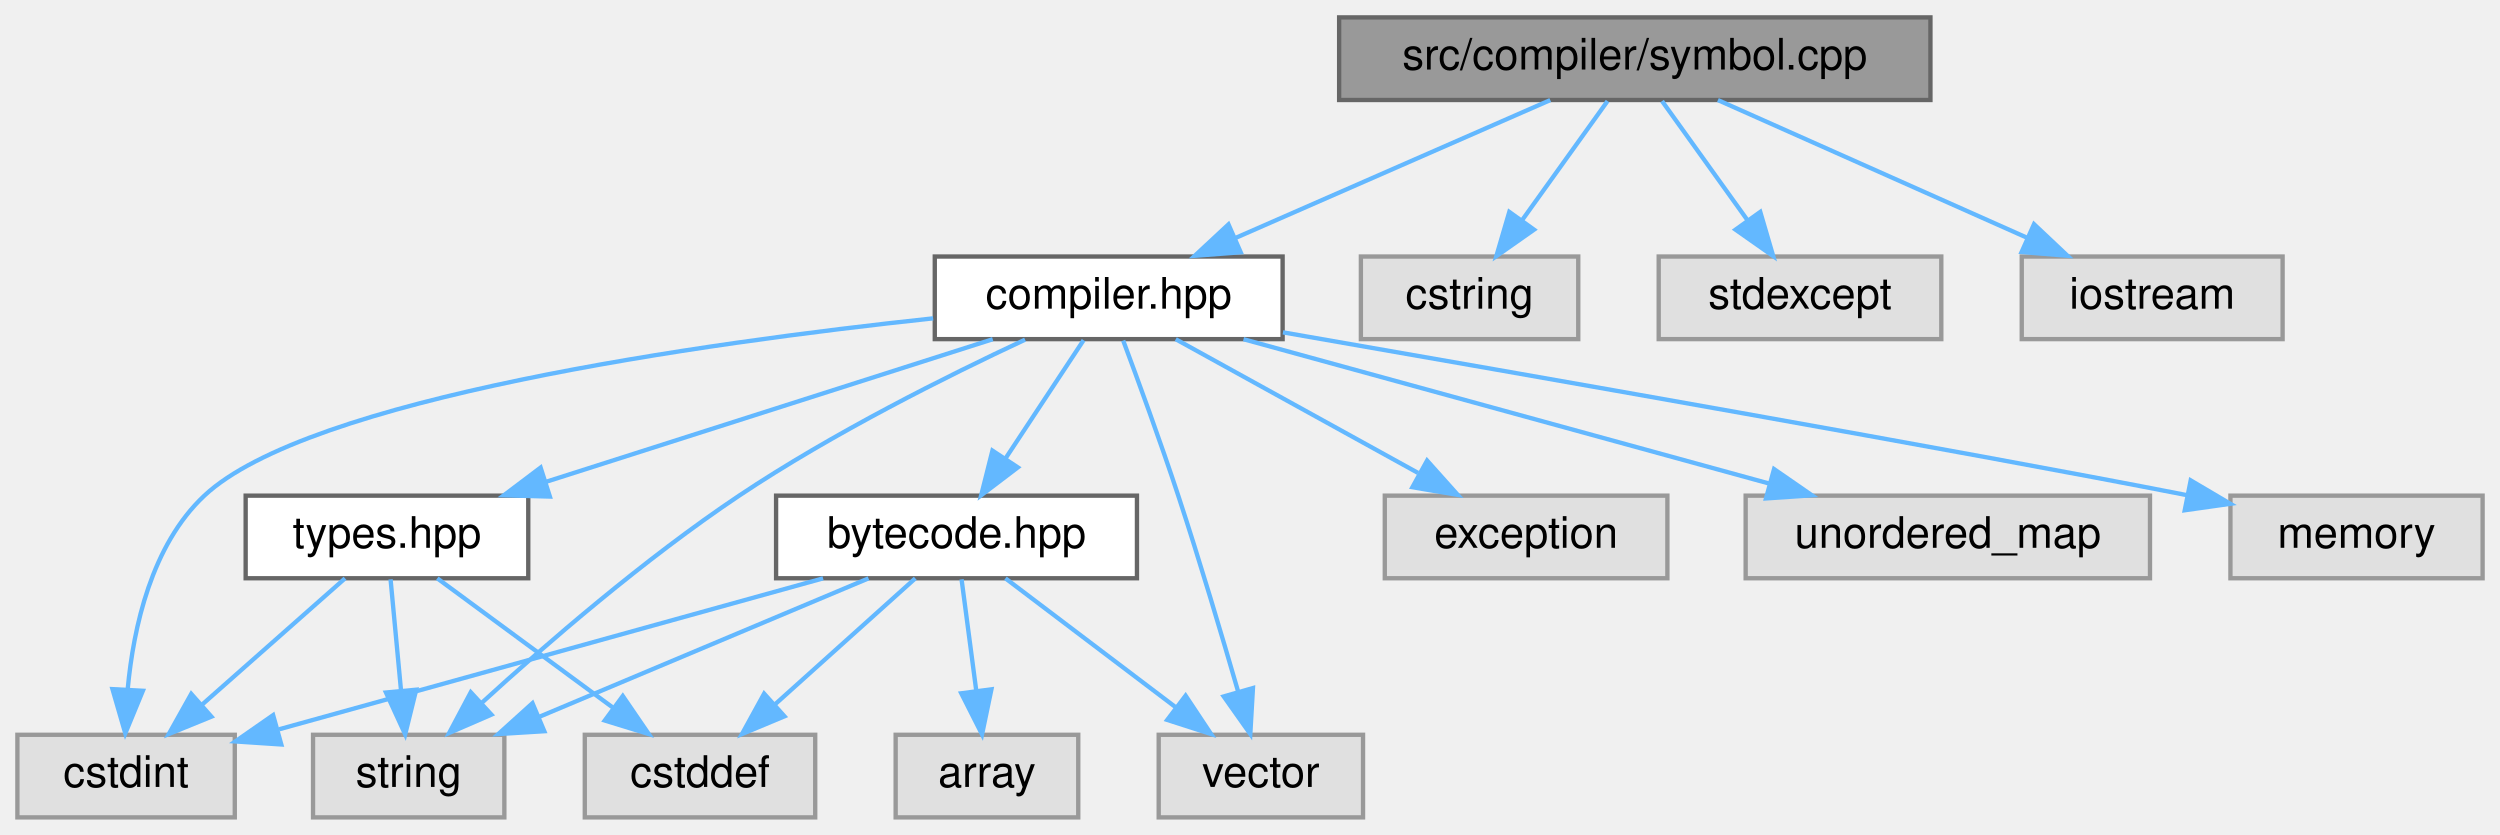
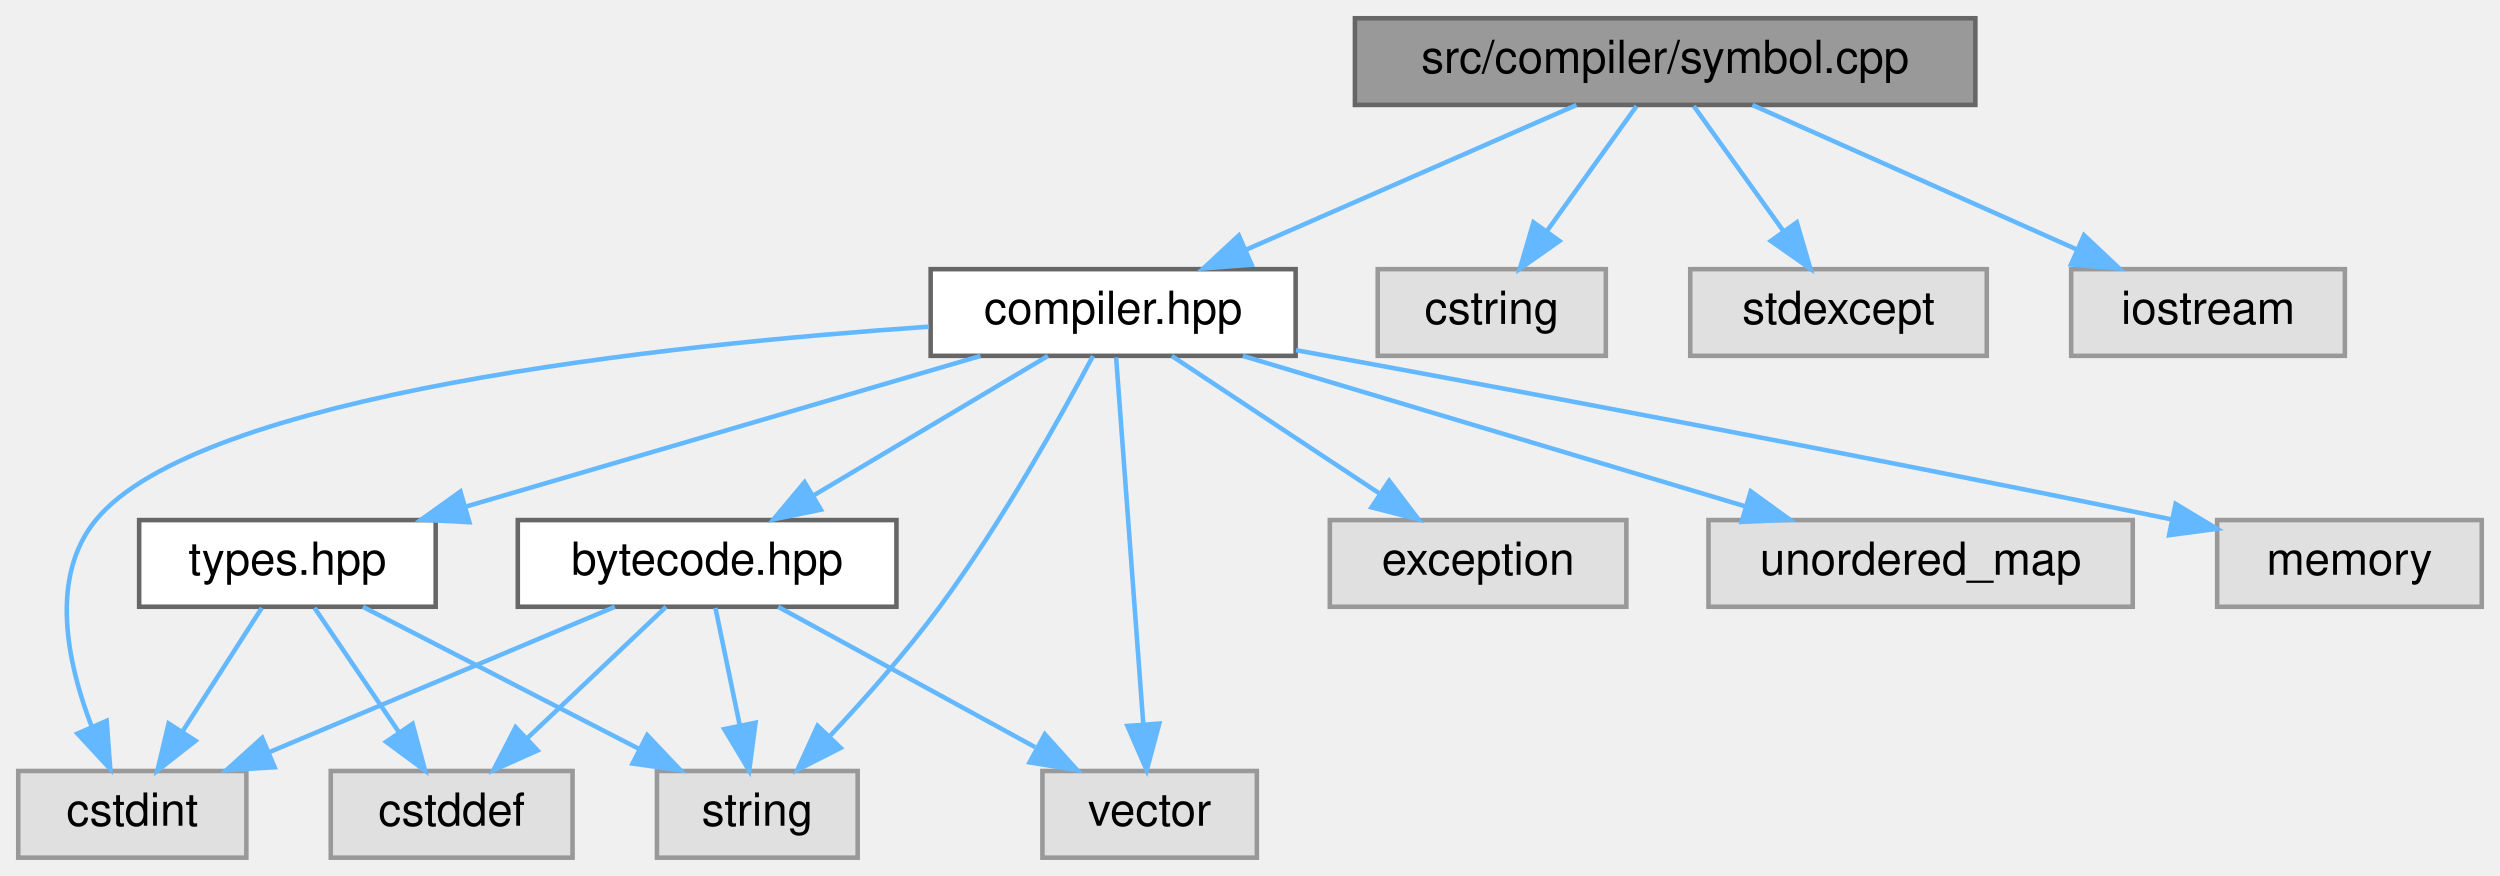
- <svg xmlns="http://www.w3.org/2000/svg" xmlns:xlink="http://www.w3.org/1999/xlink" width="575pt" height="192pt" viewBox="0.00 0.00 575.00 192.00">
+ <svg xmlns="http://www.w3.org/2000/svg" xmlns:xlink="http://www.w3.org/1999/xlink" width="548pt" height="192pt" viewBox="0.00 0.00 548.00 192.00">
  <g id="graph0" class="graph" transform="scale(1 1) rotate(0) translate(4 188)">
    <g id="Node000001" class="node">
      <g id="a_Node000001">
        <a xlink:title=" ">
-           <polygon fill="#999999" stroke="#666666" points="440,-184 304,-184 304,-165 440,-165 440,-184" />
-           <text text-anchor="middle" x="372" y="-172" font-family="Helvetica,sans-Serif" font-size="10.00">src/compiler/symbol.cpp</text>
+           <polygon fill="#999999" stroke="#666666" points="429,-184 293,-184 293,-165 429,-165 429,-184" />
+           <text text-anchor="middle" x="361" y="-172" font-family="Helvetica,sans-Serif" font-size="10.00">src/compiler/symbol.cpp</text>
        </a>
      </g>
    </g>
    <g id="Node000002" class="node">
      <g id="a_Node000002">
        <a xlink:href="compiler_8hpp.html" target="_top" xlink:title=" ">
-           <polygon fill="white" stroke="#666666" points="291,-129 211,-129 211,-110 291,-110 291,-129" />
-           <text text-anchor="middle" x="251" y="-117" font-family="Helvetica,sans-Serif" font-size="10.00">compiler.hpp</text>
+           <polygon fill="white" stroke="#666666" points="280,-129 200,-129 200,-110 280,-110 280,-129" />
+           <text text-anchor="middle" x="240" y="-117" font-family="Helvetica,sans-Serif" font-size="10.00">compiler.hpp</text>
        </a>
      </g>
    </g>
    <g id="edge1_Node000001_Node000002" class="edge">
      <g id="a_edge1_Node000001_Node000002">
        <a xlink:title=" ">
-           <path fill="none" stroke="#63b8ff" d="M352.56,-164.98C333.01,-156.42 302.62,-143.11 280.18,-133.28" />
-           <polygon fill="#63b8ff" stroke="#63b8ff" points="281.36,-129.98 270.79,-129.17 278.55,-136.39 281.36,-129.98" />
+           <path fill="none" stroke="#63b8ff" d="M341.56,-164.98C322.01,-156.42 291.62,-143.11 269.18,-133.28" />
+           <polygon fill="#63b8ff" stroke="#63b8ff" points="270.36,-129.98 259.79,-129.17 267.55,-136.39 270.36,-129.98" />
+         </a>
+       </g>
+     </g>
+     <g id="Node000012" class="node">
+       <g id="a_Node000012">
+         <a xlink:title=" ">
+           <polygon fill="#e0e0e0" stroke="#999999" points="348,-129 298,-129 298,-110 348,-110 348,-129" />
+           <text text-anchor="middle" x="323" y="-117" font-family="Helvetica,sans-Serif" font-size="10.00">cstring</text>
+         </a>
+       </g>
+     </g>
+     <g id="edge17_Node000001_Node000012" class="edge">
+       <g id="a_edge17_Node000001_Node000012">
+         <a xlink:title=" ">
+           <path fill="none" stroke="#63b8ff" d="M354.73,-164.75C349.41,-157.34 341.64,-146.5 335.12,-137.41" />
+           <polygon fill="#63b8ff" stroke="#63b8ff" points="337.83,-135.18 329.16,-129.09 332.14,-139.26 337.83,-135.18" />
        </a>
      </g>
    </g>
    <g id="Node000013" class="node">
      <g id="a_Node000013">
        <a xlink:title=" ">
-           <polygon fill="#e0e0e0" stroke="#999999" points="359,-129 309,-129 309,-110 359,-110 359,-129" />
-           <text text-anchor="middle" x="334" y="-117" font-family="Helvetica,sans-Serif" font-size="10.00">cstring</text>
+           <polygon fill="#e0e0e0" stroke="#999999" points="431.5,-129 366.5,-129 366.5,-110 431.5,-110 431.5,-129" />
+           <text text-anchor="middle" x="399" y="-117" font-family="Helvetica,sans-Serif" font-size="10.00">stdexcept</text>
        </a>
      </g>
    </g>
    <g id="edge18_Node000001_Node000013" class="edge">
      <g id="a_edge18_Node000001_Node000013">
        <a xlink:title=" ">
-           <path fill="none" stroke="#63b8ff" d="M365.73,-164.75C360.41,-157.34 352.64,-146.5 346.12,-137.41" />
-           <polygon fill="#63b8ff" stroke="#63b8ff" points="348.83,-135.18 340.16,-129.09 343.14,-139.26 348.83,-135.18" />
+           <path fill="none" stroke="#63b8ff" d="M367.27,-164.75C372.59,-157.34 380.36,-146.5 386.88,-137.41" />
+           <polygon fill="#63b8ff" stroke="#63b8ff" points="389.86,-139.26 392.84,-129.09 384.17,-135.18 389.86,-139.26" />
        </a>
      </g>
    </g>
    <g id="Node000014" class="node">
      <g id="a_Node000014">
        <a xlink:title=" ">
-           <polygon fill="#e0e0e0" stroke="#999999" points="442.5,-129 377.5,-129 377.5,-110 442.5,-110 442.5,-129" />
-           <text text-anchor="middle" x="410" y="-117" font-family="Helvetica,sans-Serif" font-size="10.00">stdexcept</text>
+           <polygon fill="#e0e0e0" stroke="#999999" points="510,-129 450,-129 450,-110 510,-110 510,-129" />
+           <text text-anchor="middle" x="480" y="-117" font-family="Helvetica,sans-Serif" font-size="10.00">iostream</text>
        </a>
      </g>
    </g>
    <g id="edge19_Node000001_Node000014" class="edge">
      <g id="a_edge19_Node000001_Node000014">
        <a xlink:title=" ">
-           <path fill="none" stroke="#63b8ff" d="M378.27,-164.75C383.59,-157.34 391.36,-146.5 397.88,-137.41" />
-           <polygon fill="#63b8ff" stroke="#63b8ff" points="400.86,-139.26 403.84,-129.09 395.17,-135.18 400.86,-139.26" />
-         </a>
-       </g>
-     </g>
-     <g id="Node000015" class="node">
-       <g id="a_Node000015">
-         <a xlink:title=" ">
-           <polygon fill="#e0e0e0" stroke="#999999" points="521,-129 461,-129 461,-110 521,-110 521,-129" />
-           <text text-anchor="middle" x="491" y="-117" font-family="Helvetica,sans-Serif" font-size="10.00">iostream</text>
-         </a>
-       </g>
-     </g>
-     <g id="edge20_Node000001_Node000015" class="edge">
-       <g id="a_edge20_Node000001_Node000015">
-         <a xlink:title=" ">
-           <path fill="none" stroke="#63b8ff" d="M391.12,-164.98C410.35,-156.42 440.23,-143.11 462.31,-133.28" />
-           <polygon fill="#63b8ff" stroke="#63b8ff" points="463.82,-136.44 471.53,-129.17 460.97,-130.04 463.82,-136.44" />
+           <path fill="none" stroke="#63b8ff" d="M380.12,-164.98C399.35,-156.42 429.23,-143.11 451.31,-133.28" />
+           <polygon fill="#63b8ff" stroke="#63b8ff" points="452.82,-136.44 460.53,-129.17 449.97,-130.04 452.82,-136.44" />
        </a>
      </g>
    </g>
    <g id="Node000003" class="node">
      <g id="a_Node000003">
        <a xlink:href="bytecode_8hpp.html" target="_top" xlink:title=" ">
-           <polygon fill="white" stroke="#666666" points="257.5,-74 174.5,-74 174.5,-55 257.5,-55 257.5,-74" />
-           <text text-anchor="middle" x="216" y="-62" font-family="Helvetica,sans-Serif" font-size="10.00">bytecode.hpp</text>
+           <polygon fill="white" stroke="#666666" points="192.5,-74 109.5,-74 109.5,-55 192.5,-55 192.5,-74" />
+           <text text-anchor="middle" x="151" y="-62" font-family="Helvetica,sans-Serif" font-size="10.00">bytecode.hpp</text>
        </a>
      </g>
    </g>
    <g id="edge2_Node000002_Node000003" class="edge">
      <g id="a_edge2_Node000002_Node000003">
        <a xlink:title=" ">
-           <path fill="none" stroke="#63b8ff" d="M245.22,-109.75C240.38,-102.42 233.32,-91.73 227.36,-82.7" />
-           <polygon fill="#63b8ff" stroke="#63b8ff" points="230.1,-80.5 221.67,-74.09 224.26,-84.36 230.1,-80.5" />
+           <path fill="none" stroke="#63b8ff" d="M225.7,-109.98C211.9,-101.77 190.76,-89.18 174.49,-79.49" />
+           <polygon fill="#63b8ff" stroke="#63b8ff" points="175.94,-76.28 165.56,-74.17 172.36,-82.29 175.94,-76.28" />
        </a>
      </g>
    </g>
    <g id="Node000004" class="node">
      <g id="a_Node000004">
        <a xlink:title=" ">
          <polygon fill="#e0e0e0" stroke="#999999" points="50,-19 0,-19 0,0 50,0 50,-19" />
          <text text-anchor="middle" x="25" y="-7" font-family="Helvetica,sans-Serif" font-size="10.00">cstdint</text>
        </a>
      </g>
    </g>
-     <g id="edge12_Node000002_Node000004" class="edge">
-       <g id="a_edge12_Node000002_Node000004">
-         <a xlink:title=" ">
-           <path fill="none" stroke="#63b8ff" d="M210.62,-114.78C157.15,-109.06 66.85,-96.34 43,-74 30.86,-62.63 26.7,-43.73 25.37,-29.5" />
-           <polygon fill="#63b8ff" stroke="#63b8ff" points="28.86,-29.12 24.82,-19.32 21.87,-29.5 28.86,-29.12" />
+     <g id="edge11_Node000002_Node000004" class="edge">
+       <g id="a_edge11_Node000002_Node000004">
+         <a xlink:title=" ">
+           <path fill="none" stroke="#63b8ff" d="M199.63,-116.39C141.75,-112.43 39.66,-101.63 17,-74 6.78,-61.54 10.71,-42.82 16.03,-28.93" />
+           <polygon fill="#63b8ff" stroke="#63b8ff" points="19.38,-30 20.17,-19.43 12.97,-27.2 19.38,-30" />
        </a>
      </g>
    </g>
    <g id="Node000006" class="node">
      <g id="a_Node000006">
        <a xlink:title=" ">
-           <polygon fill="#e0e0e0" stroke="#999999" points="112,-19 68,-19 68,0 112,0 112,-19" />
-           <text text-anchor="middle" x="90" y="-7" font-family="Helvetica,sans-Serif" font-size="10.00">string</text>
-         </a>
-       </g>
-     </g>
-     <g id="edge14_Node000002_Node000006" class="edge">
-       <g id="a_edge14_Node000002_Node000006">
-         <a xlink:title=" ">
-           <path fill="none" stroke="#63b8ff" d="M231.77,-109.88C214.1,-101.63 187.47,-88.35 166,-74 144.29,-59.49 121.59,-39.85 106.72,-26.27" />
-           <polygon fill="#63b8ff" stroke="#63b8ff" points="109.03,-23.64 99.31,-19.42 104.28,-28.78 109.03,-23.64" />
+           <polygon fill="#e0e0e0" stroke="#999999" points="184,-19 140,-19 140,0 184,0 184,-19" />
+           <text text-anchor="middle" x="162" y="-7" font-family="Helvetica,sans-Serif" font-size="10.00">string</text>
+         </a>
+       </g>
+     </g>
+     <g id="edge13_Node000002_Node000006" class="edge">
+       <g id="a_edge13_Node000002_Node000006">
+         <a xlink:title=" ">
+           <path fill="none" stroke="#63b8ff" d="M235.57,-109.95C228.94,-97.44 215.73,-73.61 202,-55 194.69,-45.1 185.58,-34.82 177.9,-26.65" />
+           <polygon fill="#63b8ff" stroke="#63b8ff" points="180.26,-24.06 170.81,-19.26 175.21,-28.9 180.26,-24.06" />
        </a>
      </g>
    </g>
    <g id="Node000007" class="node">
      <g id="a_Node000007">
        <a xlink:title=" ">
-           <polygon fill="#e0e0e0" stroke="#999999" points="309.5,-19 262.5,-19 262.5,0 309.5,0 309.5,-19" />
-           <text text-anchor="middle" x="286" y="-7" font-family="Helvetica,sans-Serif" font-size="10.00">vector</text>
-         </a>
-       </g>
-     </g>
-     <g id="edge16_Node000002_Node000007" class="edge">
-       <g id="a_edge16_Node000002_Node000007">
-         <a xlink:title=" ">
-           <path fill="none" stroke="#63b8ff" d="M254.33,-109.68C257.67,-100.74 262.89,-86.48 267,-74 271.95,-58.95 277.07,-41.72 280.75,-29.01" />
-           <polygon fill="#63b8ff" stroke="#63b8ff" points="284.18,-29.75 283.57,-19.17 277.45,-27.82 284.18,-29.75" />
+           <polygon fill="#e0e0e0" stroke="#999999" points="271.5,-19 224.5,-19 224.5,0 271.5,0 271.5,-19" />
+           <text text-anchor="middle" x="248" y="-7" font-family="Helvetica,sans-Serif" font-size="10.00">vector</text>
+         </a>
+       </g>
+     </g>
+     <g id="edge15_Node000002_Node000007" class="edge">
+       <g id="a_edge15_Node000002_Node000007">
+         <a xlink:title=" ">
+           <path fill="none" stroke="#63b8ff" d="M240.65,-109.66C241.95,-92.17 244.87,-52.8 246.61,-29.27" />
+           <polygon fill="#63b8ff" stroke="#63b8ff" points="250.11,-29.39 247.36,-19.16 243.13,-28.87 250.11,-29.39" />
+         </a>
+       </g>
+     </g>
+     <g id="Node000008" class="node">
+       <g id="a_Node000008">
+         <a xlink:href="types_8hpp.html" target="_top" xlink:title=" ">
+           <polygon fill="white" stroke="#666666" points="91.5,-74 26.5,-74 26.5,-55 91.5,-55 91.5,-74" />
+           <text text-anchor="middle" x="59" y="-62" font-family="Helvetica,sans-Serif" font-size="10.00">types.hpp</text>
+         </a>
+       </g>
+     </g>
+     <g id="edge7_Node000002_Node000008" class="edge">
+       <g id="a_edge7_Node000002_Node000008">
+         <a xlink:title=" ">
+           <path fill="none" stroke="#63b8ff" d="M210.92,-109.98C180.4,-101.05 132.24,-86.94 98.34,-77.02" />
+           <polygon fill="#63b8ff" stroke="#63b8ff" points="98.89,-73.53 88.31,-74.08 96.92,-80.25 98.89,-73.53" />
        </a>
      </g>
    </g>
    <g id="Node000009" class="node">
      <g id="a_Node000009">
-         <a xlink:href="types_8hpp.html" target="_top" xlink:title=" ">
-           <polygon fill="white" stroke="#666666" points="117.5,-74 52.5,-74 52.5,-55 117.5,-55 117.5,-74" />
-           <text text-anchor="middle" x="85" y="-62" font-family="Helvetica,sans-Serif" font-size="10.00">types.hpp</text>
-         </a>
-       </g>
-     </g>
-     <g id="edge8_Node000002_Node000009" class="edge">
-       <g id="a_edge8_Node000002_Node000009">
-         <a xlink:title=" ">
-           <path fill="none" stroke="#63b8ff" d="M224.33,-109.98C196.46,-101.09 152.55,-87.07 121.48,-77.15" />
-           <polygon fill="#63b8ff" stroke="#63b8ff" points="122.47,-73.79 111.88,-74.08 120.34,-80.46 122.47,-73.79" />
+         <a xlink:title=" ">
+           <polygon fill="#e0e0e0" stroke="#999999" points="352.5,-74 287.5,-74 287.5,-55 352.5,-55 352.5,-74" />
+           <text text-anchor="middle" x="320" y="-62" font-family="Helvetica,sans-Serif" font-size="10.00">exception</text>
+         </a>
+       </g>
+     </g>
+     <g id="edge12_Node000002_Node000009" class="edge">
+       <g id="a_edge12_Node000002_Node000009">
+         <a xlink:title=" ">
+           <path fill="none" stroke="#63b8ff" d="M252.85,-109.98C265.14,-101.84 283.91,-89.41 298.48,-79.76" />
+           <polygon fill="#63b8ff" stroke="#63b8ff" points="300.51,-82.61 306.91,-74.17 296.64,-76.78 300.51,-82.61" />
        </a>
      </g>
    </g>
    <g id="Node000010" class="node">
      <g id="a_Node000010">
        <a xlink:title=" ">
-           <polygon fill="#e0e0e0" stroke="#999999" points="379.5,-74 314.5,-74 314.5,-55 379.5,-55 379.5,-74" />
-           <text text-anchor="middle" x="347" y="-62" font-family="Helvetica,sans-Serif" font-size="10.00">exception</text>
-         </a>
-       </g>
-     </g>
-     <g id="edge13_Node000002_Node000010" class="edge">
-       <g id="a_edge13_Node000002_Node000010">
-         <a xlink:title=" ">
-           <path fill="none" stroke="#63b8ff" d="M266.42,-109.98C281.45,-101.69 304.54,-88.94 322.16,-79.22" />
-           <polygon fill="#63b8ff" stroke="#63b8ff" points="324.23,-82.07 331.3,-74.17 320.85,-75.94 324.23,-82.07" />
+           <polygon fill="#e0e0e0" stroke="#999999" points="463.5,-74 370.5,-74 370.5,-55 463.5,-55 463.5,-74" />
+           <text text-anchor="middle" x="417" y="-62" font-family="Helvetica,sans-Serif" font-size="10.00">unordered_map</text>
+         </a>
+       </g>
+     </g>
+     <g id="edge14_Node000002_Node000010" class="edge">
+       <g id="a_edge14_Node000002_Node000010">
+         <a xlink:title=" ">
+           <path fill="none" stroke="#63b8ff" d="M268.44,-109.98C298.28,-101.05 345.38,-86.94 378.53,-77.02" />
+           <polygon fill="#63b8ff" stroke="#63b8ff" points="379.76,-80.3 388.34,-74.08 377.76,-73.6 379.76,-80.3" />
        </a>
      </g>
    </g>
    <g id="Node000011" class="node">
      <g id="a_Node000011">
        <a xlink:title=" ">
-           <polygon fill="#e0e0e0" stroke="#999999" points="490.5,-74 397.5,-74 397.5,-55 490.5,-55 490.5,-74" />
-           <text text-anchor="middle" x="444" y="-62" font-family="Helvetica,sans-Serif" font-size="10.00">unordered_map</text>
-         </a>
-       </g>
-     </g>
-     <g id="edge15_Node000002_Node000011" class="edge">
-       <g id="a_edge15_Node000002_Node000011">
-         <a xlink:title=" ">
-           <path fill="none" stroke="#63b8ff" d="M282.01,-109.98C314.83,-100.97 366.8,-86.7 402.99,-76.76" />
-           <polygon fill="#63b8ff" stroke="#63b8ff" points="404.03,-80.11 412.75,-74.08 402.18,-73.36 404.03,-80.11" />
-         </a>
-       </g>
-     </g>
-     <g id="Node000012" class="node">
-       <g id="a_Node000012">
-         <a xlink:title=" ">
-           <polygon fill="#e0e0e0" stroke="#999999" points="567,-74 509,-74 509,-55 567,-55 567,-74" />
-           <text text-anchor="middle" x="538" y="-62" font-family="Helvetica,sans-Serif" font-size="10.00">memory</text>
-         </a>
-       </g>
-     </g>
-     <g id="edge17_Node000002_Node000012" class="edge">
-       <g id="a_edge17_Node000002_Node000012">
-         <a xlink:title=" ">
-           <path fill="none" stroke="#63b8ff" d="M291.08,-111.56C347.04,-101.82 446.77,-84.35 498.91,-74.13" />
-           <polygon fill="#63b8ff" stroke="#63b8ff" points="499.86,-77.51 508.98,-72.13 498.49,-70.64 499.86,-77.51" />
+           <polygon fill="#e0e0e0" stroke="#999999" points="540,-74 482,-74 482,-55 540,-55 540,-74" />
+           <text text-anchor="middle" x="511" y="-62" font-family="Helvetica,sans-Serif" font-size="10.00">memory</text>
+         </a>
+       </g>
+     </g>
+     <g id="edge16_Node000002_Node000011" class="edge">
+       <g id="a_edge16_Node000002_Node000011">
+         <a xlink:title=" ">
+           <path fill="none" stroke="#63b8ff" d="M280.07,-111.24C324.55,-103.1 398.73,-89.26 472.1,-74.13" />
+           <polygon fill="#63b8ff" stroke="#63b8ff" points="472.89,-77.55 481.97,-72.09 471.47,-70.69 472.89,-77.55" />
        </a>
      </g>
    </g>
    <g id="edge3_Node000003_Node000004" class="edge">
      <g id="a_edge3_Node000003_Node000004">
        <a xlink:title=" ">
-           <path fill="none" stroke="#63b8ff" d="M185.31,-54.98C151.14,-45.5 96.02,-30.21 60.15,-20.25" />
-           <polygon fill="#63b8ff" stroke="#63b8ff" points="60.7,-16.77 50.12,-17.47 58.82,-23.52 60.7,-16.77" />
+           <path fill="none" stroke="#63b8ff" d="M130.76,-54.98C110.3,-46.38 78.47,-32.99 55.07,-23.15" />
+           <polygon fill="#63b8ff" stroke="#63b8ff" points="56.19,-19.82 45.61,-19.17 53.47,-26.27 56.19,-19.82" />
        </a>
      </g>
    </g>
    <g id="Node000005" class="node">
      <g id="a_Node000005">
        <a xlink:title=" ">
-           <polygon fill="#e0e0e0" stroke="#999999" points="183.5,-19 130.5,-19 130.5,0 183.5,0 183.5,-19" />
-           <text text-anchor="middle" x="157" y="-7" font-family="Helvetica,sans-Serif" font-size="10.00">cstddef</text>
+           <polygon fill="#e0e0e0" stroke="#999999" points="121.5,-19 68.5,-19 68.5,0 121.5,0 121.5,-19" />
+           <text text-anchor="middle" x="95" y="-7" font-family="Helvetica,sans-Serif" font-size="10.00">cstddef</text>
        </a>
      </g>
    </g>
    <g id="edge4_Node000003_Node000005" class="edge">
      <g id="a_edge4_Node000003_Node000005">
        <a xlink:title=" ">
-           <path fill="none" stroke="#63b8ff" d="M206.52,-54.98C197.8,-47.15 184.66,-35.34 174.1,-25.86" />
-           <polygon fill="#63b8ff" stroke="#63b8ff" points="176.43,-23.25 166.65,-19.17 171.75,-28.46 176.43,-23.25" />
+           <path fill="none" stroke="#63b8ff" d="M142,-54.98C133.81,-47.23 121.49,-35.58 111.53,-26.14" />
+           <polygon fill="#63b8ff" stroke="#63b8ff" points="113.83,-23.5 104.16,-19.17 109.02,-28.59 113.83,-23.5" />
        </a>
      </g>
    </g>
    <g id="edge5_Node000003_Node000006" class="edge">
      <g id="a_edge5_Node000003_Node000006">
        <a xlink:title=" ">
-           <path fill="none" stroke="#63b8ff" d="M195.76,-54.98C175.3,-46.38 143.47,-32.99 120.07,-23.15" />
-           <polygon fill="#63b8ff" stroke="#63b8ff" points="121.19,-19.82 110.61,-19.17 118.47,-26.27 121.19,-19.82" />
+           <path fill="none" stroke="#63b8ff" d="M152.82,-54.75C154.26,-47.8 156.32,-37.85 158.13,-29.13" />
+           <polygon fill="#63b8ff" stroke="#63b8ff" points="161.61,-29.59 160.22,-19.09 154.76,-28.17 161.61,-29.59" />
        </a>
      </g>
    </g>
    <g id="edge6_Node000003_Node000007" class="edge">
      <g id="a_edge6_Node000003_Node000007">
        <a xlink:title=" ">
-           <path fill="none" stroke="#63b8ff" d="M227.25,-54.98C237.8,-47 253.8,-34.88 266.44,-25.31" />
-           <polygon fill="#63b8ff" stroke="#63b8ff" points="268.69,-28 274.55,-19.17 264.46,-22.42 268.69,-28" />
-         </a>
-       </g>
-     </g>
-     <g id="Node000008" class="node">
-       <g id="a_Node000008">
-         <a xlink:title=" ">
-           <polygon fill="#e0e0e0" stroke="#999999" points="244,-19 202,-19 202,0 244,0 244,-19" />
-           <text text-anchor="middle" x="223" y="-7" font-family="Helvetica,sans-Serif" font-size="10.00">array</text>
-         </a>
-       </g>
-     </g>
-     <g id="edge7_Node000003_Node000008" class="edge">
-       <g id="a_edge7_Node000003_Node000008">
-         <a xlink:title=" ">
-           <path fill="none" stroke="#63b8ff" d="M217.16,-54.75C218.07,-47.8 219.39,-37.85 220.54,-29.13" />
-           <polygon fill="#63b8ff" stroke="#63b8ff" points="224.03,-29.46 221.87,-19.09 217.09,-28.54 224.03,-29.46" />
-         </a>
-       </g>
-     </g>
-     <g id="edge10_Node000009_Node000004" class="edge">
-       <g id="a_edge10_Node000009_Node000004">
-         <a xlink:title=" ">
-           <path fill="none" stroke="#63b8ff" d="M75.36,-54.98C66.49,-47.15 53.13,-35.34 42.39,-25.86" />
-           <polygon fill="#63b8ff" stroke="#63b8ff" points="44.63,-23.17 34.82,-19.17 39.99,-28.41 44.63,-23.17" />
-         </a>
-       </g>
-     </g>
-     <g id="edge9_Node000009_Node000005" class="edge">
-       <g id="a_edge9_Node000009_Node000005">
-         <a xlink:title=" ">
-           <path fill="none" stroke="#63b8ff" d="M96.57,-54.98C107.42,-47 123.88,-34.88 136.88,-25.31" />
-           <polygon fill="#63b8ff" stroke="#63b8ff" points="139.24,-27.92 145.22,-19.17 135.09,-22.28 139.24,-27.92" />
-         </a>
-       </g>
-     </g>
-     <g id="edge11_Node000009_Node000006" class="edge">
-       <g id="a_edge11_Node000009_Node000006">
-         <a xlink:title=" ">
-           <path fill="none" stroke="#63b8ff" d="M85.83,-54.75C86.48,-47.8 87.42,-37.85 88.24,-29.13" />
-           <polygon fill="#63b8ff" stroke="#63b8ff" points="91.73,-29.37 89.19,-19.09 84.77,-28.72 91.73,-29.37" />
+           <path fill="none" stroke="#63b8ff" d="M166.58,-54.98C181.77,-46.69 205.1,-33.94 222.9,-24.22" />
+           <polygon fill="#63b8ff" stroke="#63b8ff" points="225.03,-27.04 232.13,-19.17 221.68,-20.89 225.03,-27.04" />
+         </a>
+       </g>
+     </g>
+     <g id="edge9_Node000008_Node000004" class="edge">
+       <g id="a_edge9_Node000008_Node000004">
+         <a xlink:title=" ">
+           <path fill="none" stroke="#63b8ff" d="M53.39,-54.75C48.68,-47.42 41.83,-36.73 36.03,-27.7" />
+           <polygon fill="#63b8ff" stroke="#63b8ff" points="38.86,-25.62 30.51,-19.09 32.96,-29.4 38.86,-25.62" />
+         </a>
+       </g>
+     </g>
+     <g id="edge8_Node000008_Node000005" class="edge">
+       <g id="a_edge8_Node000008_Node000005">
+         <a xlink:title=" ">
+           <path fill="none" stroke="#63b8ff" d="M64.94,-54.75C69.98,-47.34 77.34,-36.5 83.51,-27.41" />
+           <polygon fill="#63b8ff" stroke="#63b8ff" points="86.44,-29.33 89.17,-19.09 80.65,-25.39 86.44,-29.33" />
+         </a>
+       </g>
+     </g>
+     <g id="edge10_Node000008_Node000006" class="edge">
+       <g id="a_edge10_Node000008_Node000006">
+         <a xlink:title=" ">
+           <path fill="none" stroke="#63b8ff" d="M75.55,-54.98C91.89,-46.57 117.13,-33.59 136.13,-23.81" />
+           <polygon fill="#63b8ff" stroke="#63b8ff" points="137.86,-26.86 145.15,-19.17 134.66,-20.63 137.86,-26.86" />
        </a>
      </g>
    </g>
  </g>
</svg>
